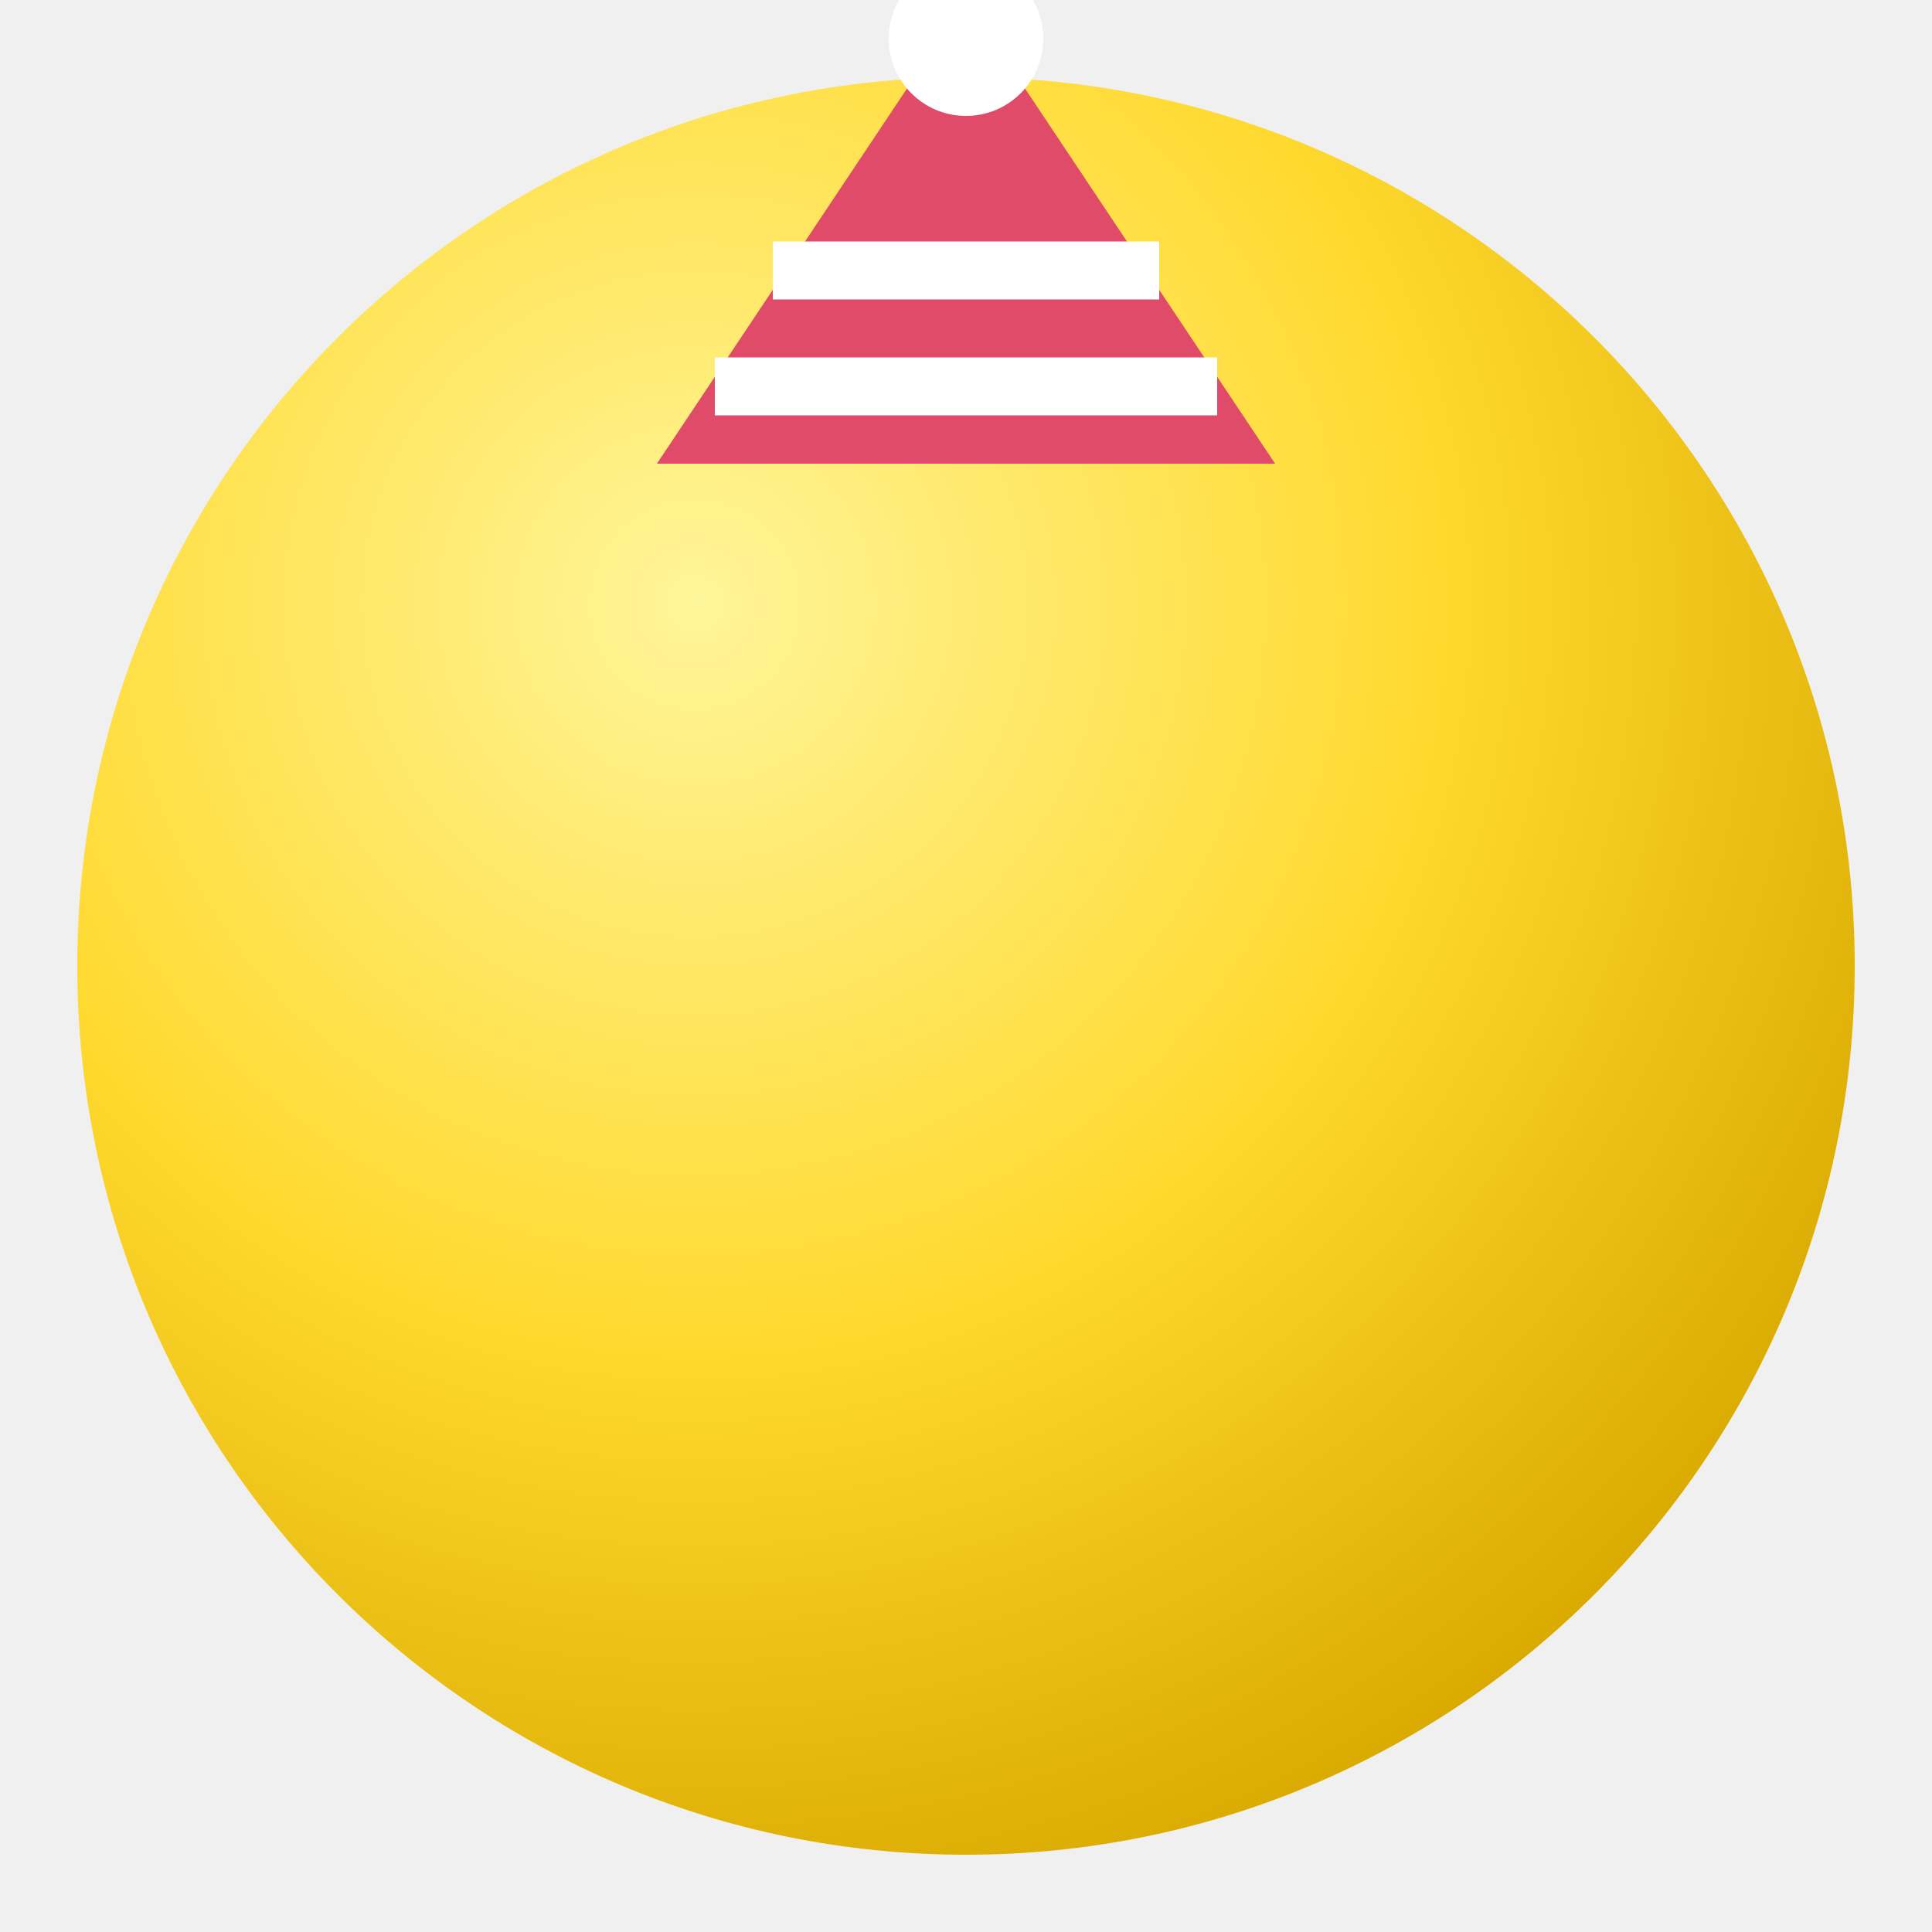
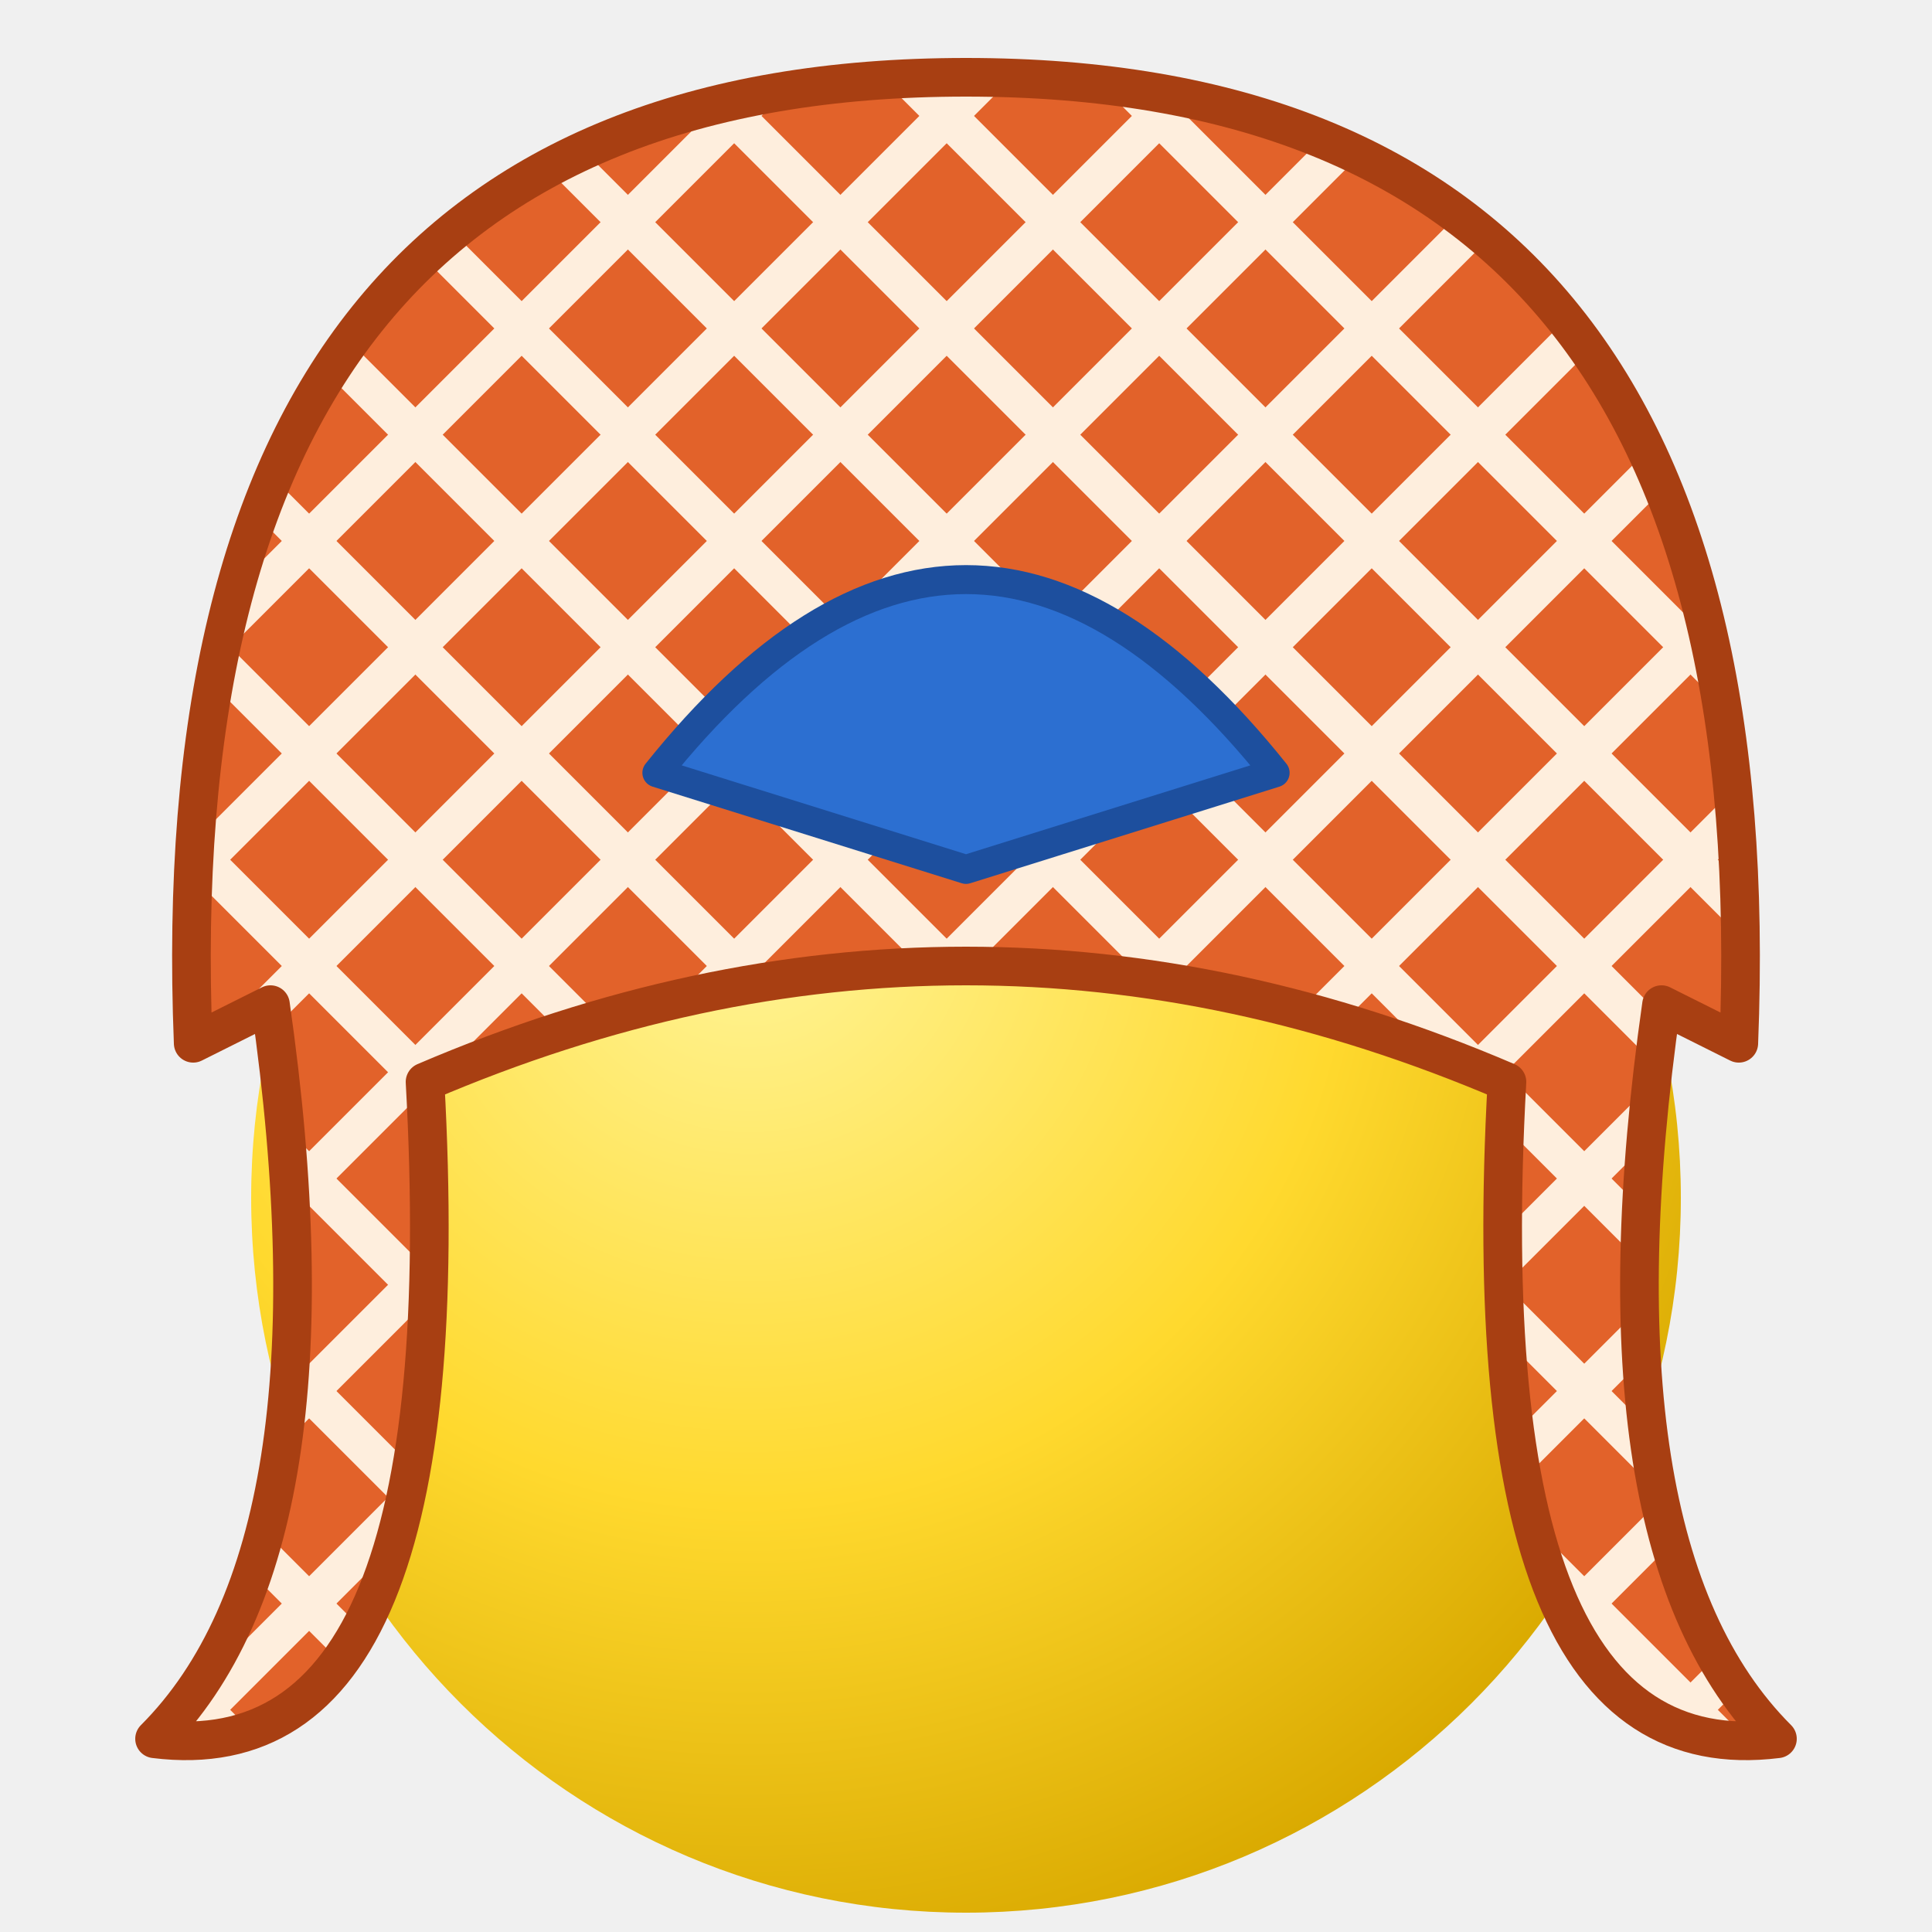
<svg xmlns="http://www.w3.org/2000/svg" viewBox="0 0 100 100">
  <defs>
    <radialGradient id="g" cx="35%" cy="30%" r="75%">
      <stop offset="0" stop-color="#fff59a" />
      <stop offset="0.55" stop-color="#ffd92e" />
      <stop offset="1" stop-color="#d9a900" />
    </radialGradient>
+     <clipPath id="h">
+       <path d="M10 54 Q8 4 50 4 Q92 4 90 54 L86 52 Q82 80 92 90 Q76 92 78 56 Q50 44 22 56 Q24 92 8 90 Q18 80 14 52 Z" />
+     </clipPath>
  </defs>
-   <circle cx="50" cy="50" r="46" fill="url(#g)" />
-   <polygon points="34,24 50,0 66,24" fill="#e04b6a" />
-   <path d="M40 14 L60 14 M37 20 L63 20" stroke="#fff" stroke-width="3" />
-   <circle cx="50" cy="2" r="4" fill="#fff" />
+   <circle cx="50" cy="62" r="37" fill="url(#g)" />
+   <path d="M10 54 Q8 4 50 4 Q92 4 90 54 L86 52 Q82 80 92 90 Q76 92 78 56 Q50 44 22 56 Q24 92 8 90 Q18 80 14 52 Z" fill="#e2622a" />
+   <g clip-path="url(#h)" stroke="#fff4e6" stroke-width="2" opacity=".95">
+     <line x1="-100" y1="0" x2="0" y2="100" />
+     <line x1="-100" y1="100" x2="0" y2="0" />
+     <line x1="-89" y1="0" x2="11" y2="100" />
+     <line x1="-89" y1="100" x2="11" y2="0" />
+     <line x1="-78" y1="0" x2="22" y2="100" />
+     <line x1="-78" y1="100" x2="22" y2="0" />
+     <line x1="-67" y1="0" x2="33" y2="100" />
+     <line x1="-67" y1="100" x2="33" y2="0" />
+     <line x1="-56" y1="0" x2="44" y2="100" />
+     <line x1="-56" y1="100" x2="44" y2="0" />
+     <line x1="-45" y1="0" x2="55" y2="100" />
+     <line x1="-45" y1="100" x2="55" y2="0" />
+     <line x1="-34" y1="0" x2="66" y2="100" />
+     <line x1="-34" y1="100" x2="66" y2="0" />
+     <line x1="-23" y1="0" x2="77" y2="100" />
+     <line x1="-23" y1="100" x2="77" y2="0" />
+     <line x1="-12" y1="0" x2="88" y2="100" />
+     <line x1="-12" y1="100" x2="88" y2="0" />
+     <line x1="-1" y1="0" x2="99" y2="100" />
+     <line x1="-1" y1="100" x2="99" y2="0" />
+     <line x1="10" y1="0" x2="110" y2="100" />
+     <line x1="10" y1="100" x2="110" y2="0" />
+     <line x1="21" y1="0" x2="121" y2="100" />
+     <line x1="21" y1="100" x2="121" y2="0" />
+     <line x1="32" y1="0" x2="132" y2="100" />
+     <line x1="32" y1="100" x2="132" y2="0" />
+     <line x1="43" y1="0" x2="143" y2="100" />
+     <line x1="43" y1="100" x2="143" y2="0" />
+     <line x1="54" y1="0" x2="154" y2="100" />
+     <line x1="54" y1="100" x2="154" y2="0" />
+     <line x1="65" y1="0" x2="165" y2="100" />
+     <line x1="65" y1="100" x2="165" y2="0" />
+     <line x1="76" y1="0" x2="176" y2="100" />
+     <line x1="76" y1="100" x2="176" y2="0" />
+     <line x1="87" y1="0" x2="187" y2="100" />
+     <line x1="87" y1="100" x2="187" y2="0" />
+     <line x1="98" y1="0" x2="198" y2="100" />
+     <line x1="98" y1="100" x2="198" y2="0" />
+     <line x1="109" y1="0" x2="209" y2="100" />
+     <line x1="109" y1="100" x2="209" y2="0" />
+     <line x1="120" y1="0" x2="220" y2="100" />
+     <line x1="120" y1="100" x2="220" y2="0" />
+     <line x1="131" y1="0" x2="231" y2="100" />
+     <line x1="131" y1="100" x2="231" y2="0" />
+     <line x1="142" y1="0" x2="242" y2="100" />
+     <line x1="142" y1="100" x2="242" y2="0" />
+     <line x1="153" y1="0" x2="253" y2="100" />
+     <line x1="153" y1="100" x2="253" y2="0" />
+     <line x1="164" y1="0" x2="264" y2="100" />
+     <line x1="164" y1="100" x2="264" y2="0" />
+     <line x1="175" y1="0" x2="275" y2="100" />
+     <line x1="175" y1="100" x2="275" y2="0" />
+     <line x1="186" y1="0" x2="286" y2="100" />
+     <line x1="186" y1="100" x2="286" y2="0" />
+     <line x1="197" y1="0" x2="297" y2="100" />
+     <line x1="197" y1="100" x2="297" y2="0" />
+   </g>
+   <path d="M34 40 Q50 20 66 40 L50 45 Z" fill="#2c6fd1" stroke="#1d4f9e" stroke-width="1.5" stroke-linejoin="round" />
+   <path d="M10 54 Q8 4 50 4 Q92 4 90 54 L86 52 Q82 80 92 90 Q76 92 78 56 Q50 44 22 56 Q24 92 8 90 Q18 80 14 52 Z" fill="none" stroke="#a83f12" stroke-width="2" stroke-linejoin="round" />
</svg>
